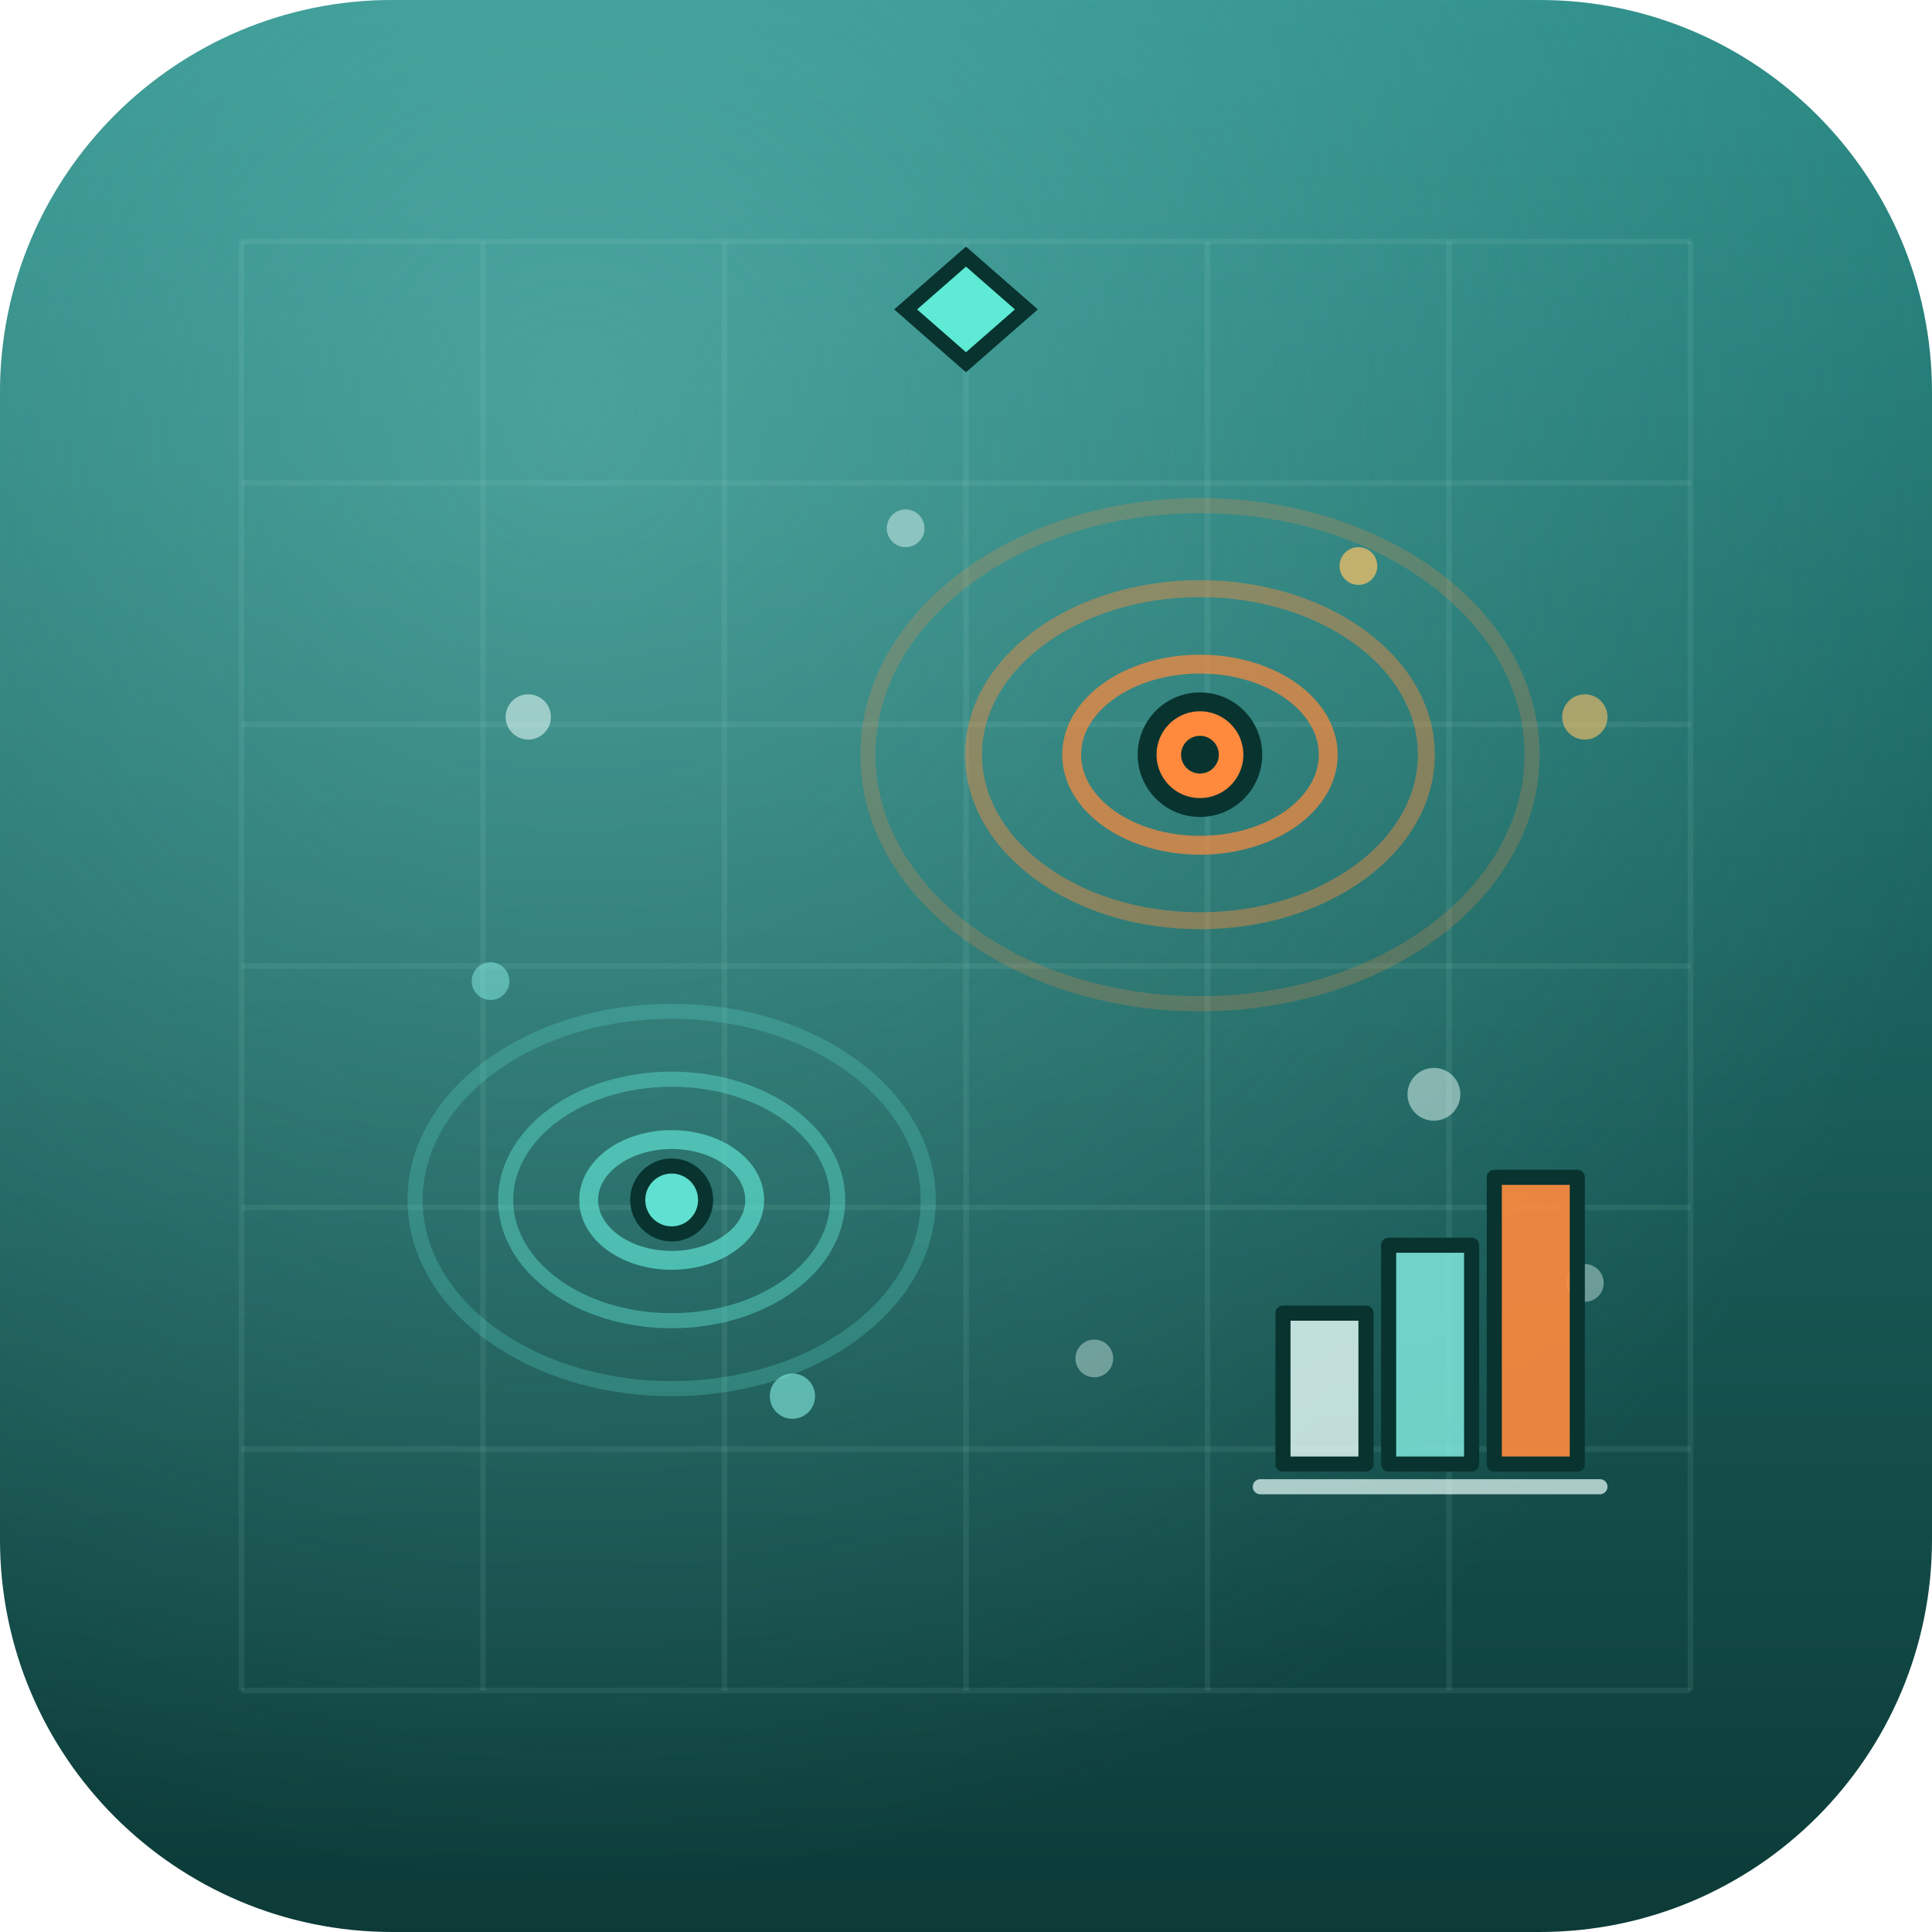
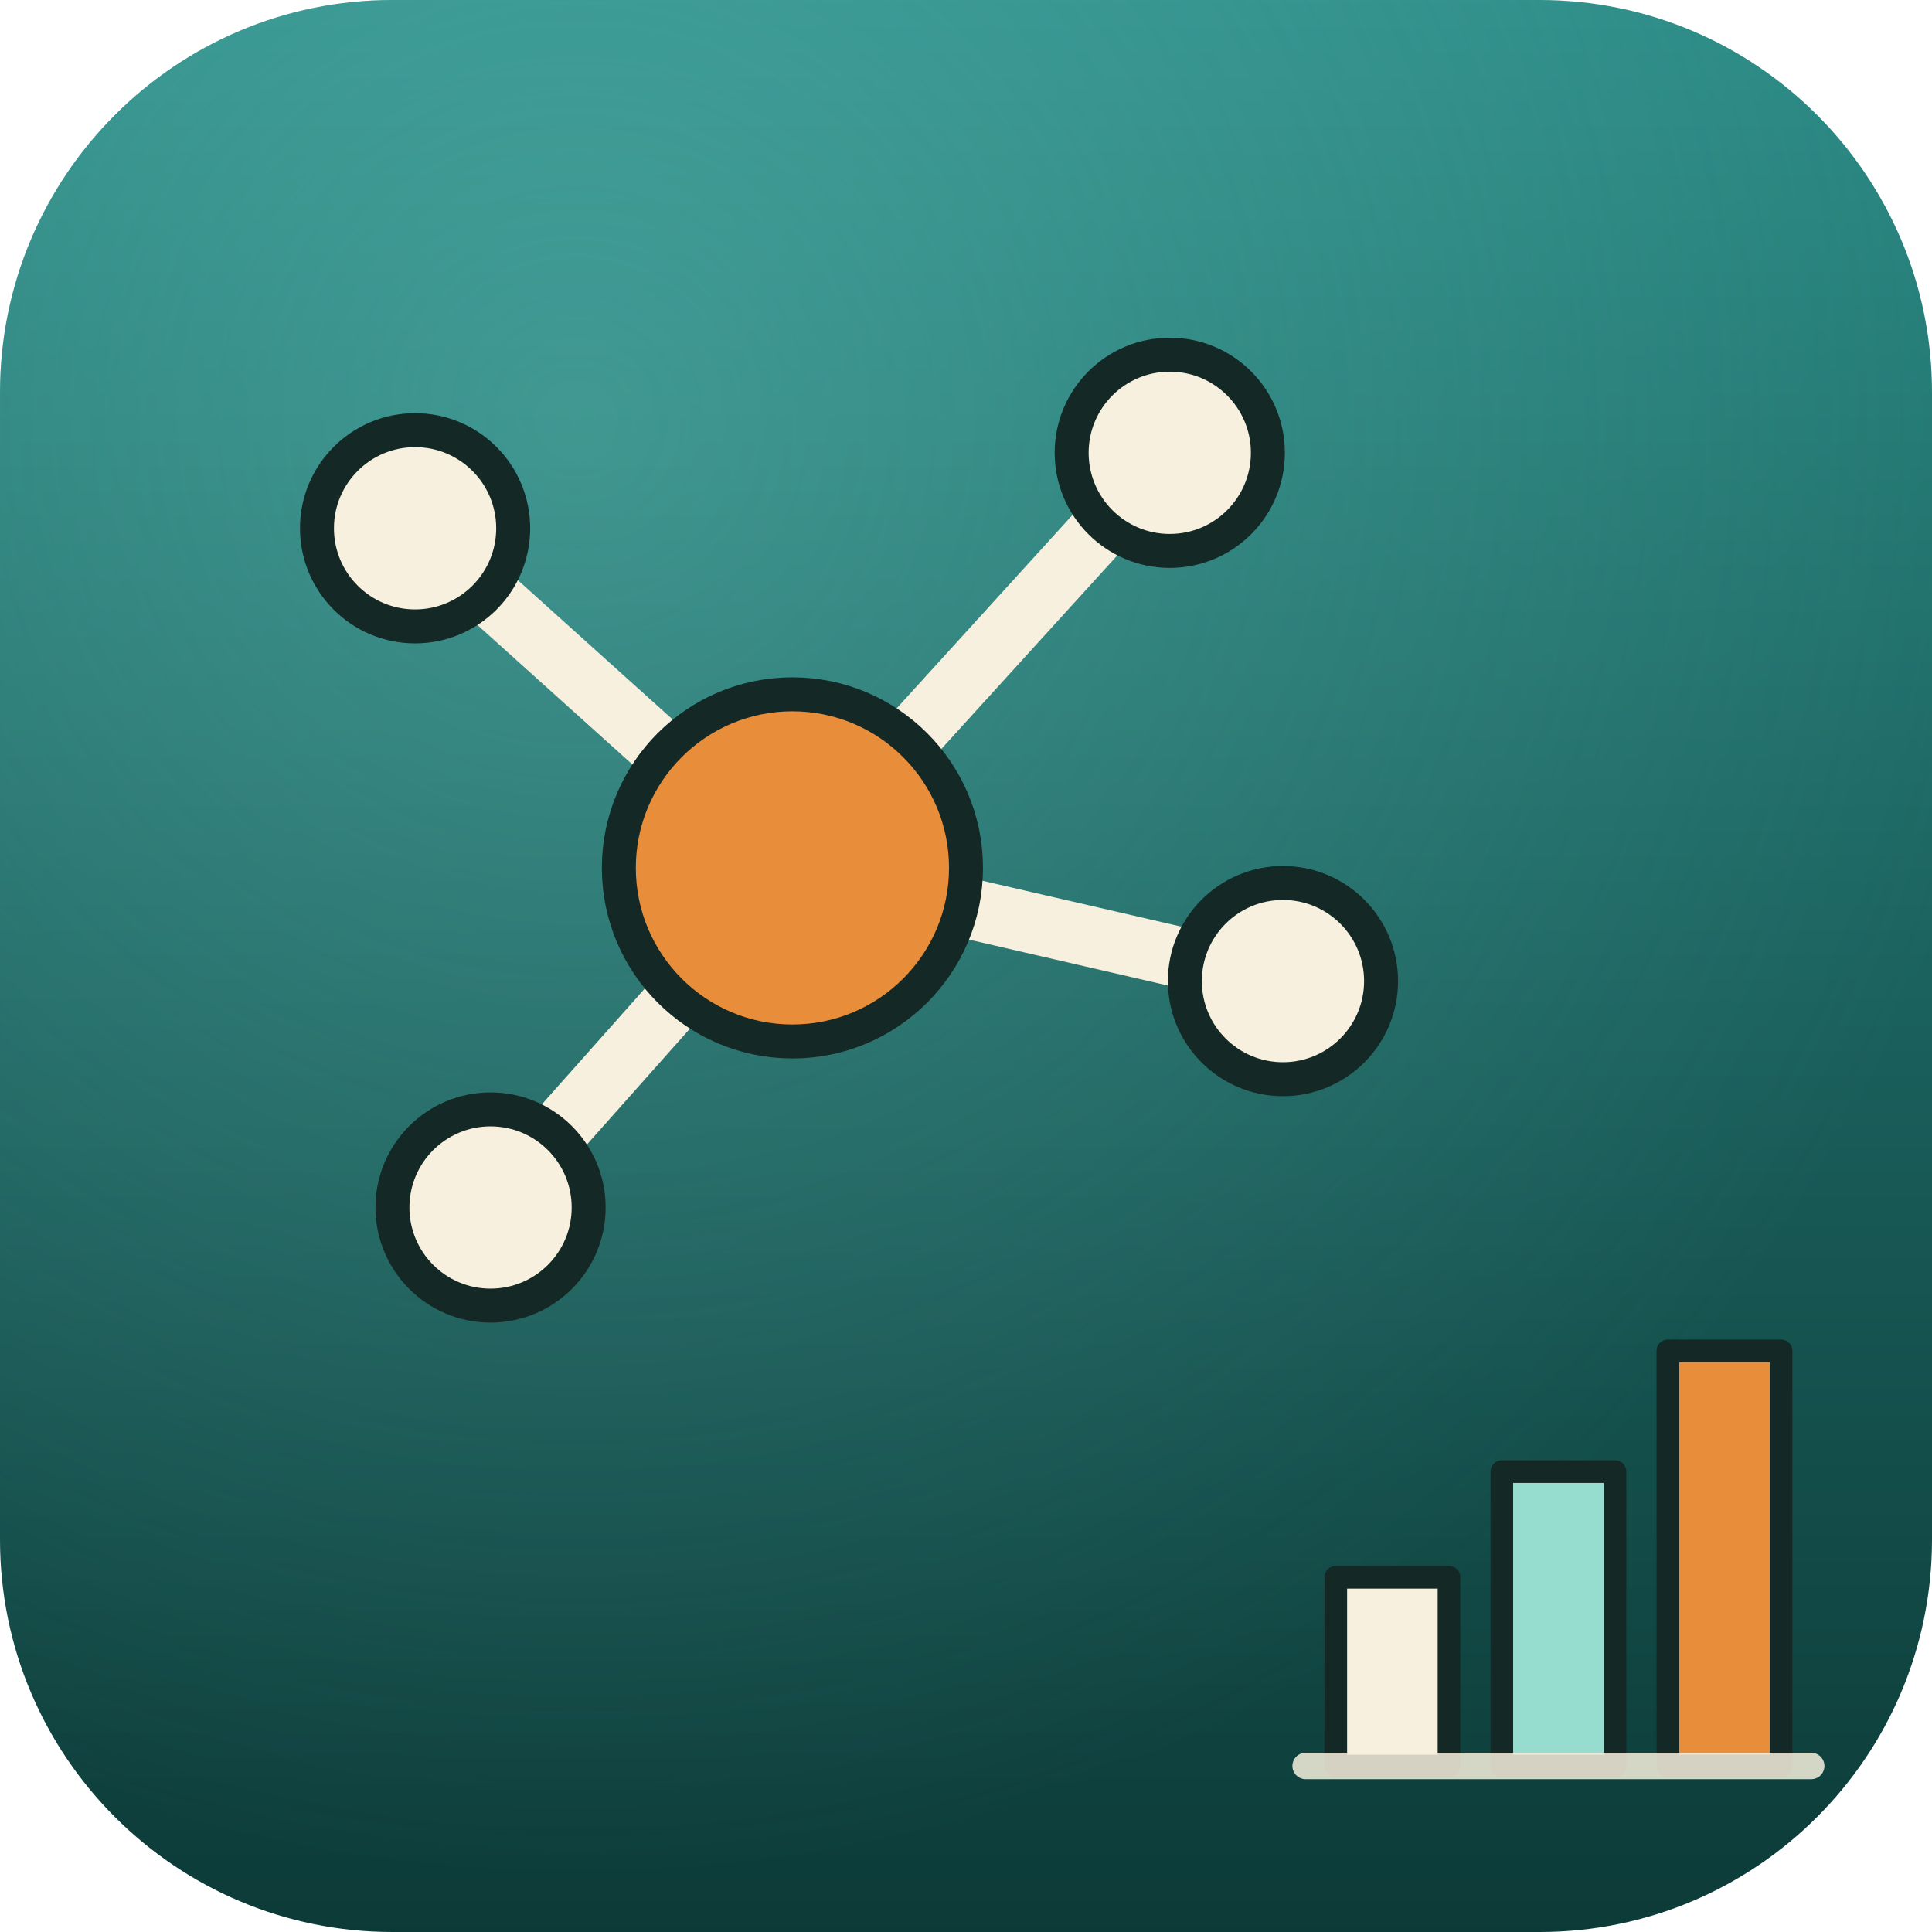
<svg xmlns="http://www.w3.org/2000/svg" viewBox="0 0 512 512" fill="none" shape-rendering="geometricPrecision">
  <defs>
    <linearGradient id="BG" x1="0" y1="0" x2="0" y2="1">
      <stop offset="0" stop-color="#2a8a85" />
      <stop offset="1" stop-color="#0c3a37" />
    </linearGradient>
    <radialGradient id="GL" cx="30%" cy="22%" r="75%">
-       <stop offset="0" stop-color="#7fd9d2" stop-opacity="0.42" />
+       <stop offset="0" stop-color="#7fd9d2" stop-opacity="0.32" />
      <stop offset="1" stop-color="#7fd9d2" stop-opacity="0" />
    </radialGradient>
  </defs>
  <rect width="512" height="512" rx="104" fill="url(#BG)" />
  <rect width="512" height="512" rx="104" fill="url(#GL)" />
-   <g stroke="#b5ece6" stroke-opacity="0.09" stroke-width="1.5">
-     <path d="M64 64V448M128 64V448M192 64V448M256 64V448M320 64V448M384 64V448M448 64V448" />
-     <path d="M64 64H448M64 128H448M64 192H448M64 256H448M64 320H448M64 384H448M64 448H448" />
+   <g stroke="#f7f0de" stroke-width="16" stroke-linecap="round">
+     <line x1="210" y1="230" x2="110" y2="140" />
+     <line x1="210" y1="230" x2="310" y2="120" />
+     <line x1="210" y1="230" x2="340" y2="260" />
+     <line x1="210" y1="230" x2="130" y2="320" />
  </g>
-   <ellipse cx="178" cy="318" rx="68" ry="50" stroke="#5fe0d0" stroke-width="4" stroke-opacity="0.25" />
-   <ellipse cx="178" cy="318" rx="44" ry="32" stroke="#5fe0d0" stroke-width="4" stroke-opacity="0.45" />
-   <ellipse cx="178" cy="318" rx="22" ry="16" stroke="#5fe0d0" stroke-width="5" stroke-opacity="0.70" />
-   <circle cx="178" cy="318" r="9" fill="#5fe0d0" stroke="#08332f" stroke-width="4" />
-   <ellipse cx="318" cy="200" rx="88" ry="66" stroke="#ff8a3d" stroke-width="4" stroke-opacity="0.22" />
-   <ellipse cx="318" cy="200" rx="60" ry="44" stroke="#ff8a3d" stroke-width="4.5" stroke-opacity="0.42" />
-   <ellipse cx="318" cy="200" rx="34" ry="24" stroke="#ff8a3d" stroke-width="5" stroke-opacity="0.70" />
-   <circle cx="318" cy="200" r="14" fill="#ff8a3d" stroke="#08332f" stroke-width="5" />
-   <circle cx="318" cy="200" r="5" fill="#08332f" />
-   <circle cx="140" cy="190" r="6" fill="#eafffb" fill-opacity="0.55" />
-   <circle cx="240" cy="140" r="5" fill="#eafffb" fill-opacity="0.45" />
-   <circle cx="380" cy="290" r="7" fill="#eafffb" fill-opacity="0.50" />
-   <circle cx="360" cy="150" r="5" fill="#ffc266" fill-opacity="0.70" />
-   <circle cx="210" cy="370" r="6" fill="#7fe6dc" fill-opacity="0.65" />
-   <circle cx="420" cy="340" r="5" fill="#eafffb" fill-opacity="0.40" />
-   <circle cx="130" cy="260" r="5" fill="#7fe6dc" fill-opacity="0.55" />
-   <circle cx="290" cy="360" r="5" fill="#eafffb" fill-opacity="0.40" />
-   <circle cx="420" cy="190" r="6" fill="#ffc266" fill-opacity="0.60" />
-   <g stroke="#08332f" stroke-linejoin="round" stroke-width="4">
-     <rect x="340" y="348" width="22" height="40" fill="#eafffb" fill-opacity="0.80" />
-     <rect x="368" y="330" width="22" height="58" fill="#7fe6dc" fill-opacity="0.85" />
-     <rect x="396" y="312" width="22" height="76" fill="#ff8a3d" fill-opacity="0.90" />
+   <circle cx="110" cy="140" r="26" fill="#f7f0de" stroke="#142826" stroke-width="9" />
+   <circle cx="310" cy="120" r="26" fill="#f7f0de" stroke="#142826" stroke-width="9" />
+   <circle cx="340" cy="260" r="26" fill="#f7f0de" stroke="#142826" stroke-width="9" />
+   <circle cx="130" cy="320" r="26" fill="#f7f0de" stroke="#142826" stroke-width="9" />
+   <circle cx="210" cy="230" r="46" fill="#e88d3a" stroke="#142826" stroke-width="9" />
+   <g stroke="#142826" stroke-linejoin="round" stroke-width="6">
+     <rect x="354" y="418" width="30" height="50" fill="#f7f0de" />
+     <rect x="398" y="390" width="30" height="78" fill="#96dccf" />
+     <rect x="442" y="358" width="30" height="110" fill="#e88d3a" />
  </g>
-   <path d="M334 394 H424" stroke="#eafffb" stroke-width="4" stroke-linecap="round" stroke-opacity="0.70" />
-   <path d="M256 68 L272 82 L256 96 L240 82 Z" fill="#5eead4" stroke="#08332f" stroke-width="4" />
+   <path d="M346 468 H480" stroke="#f7f0de" stroke-width="7" stroke-linecap="round" stroke-opacity="0.85" />
</svg>
